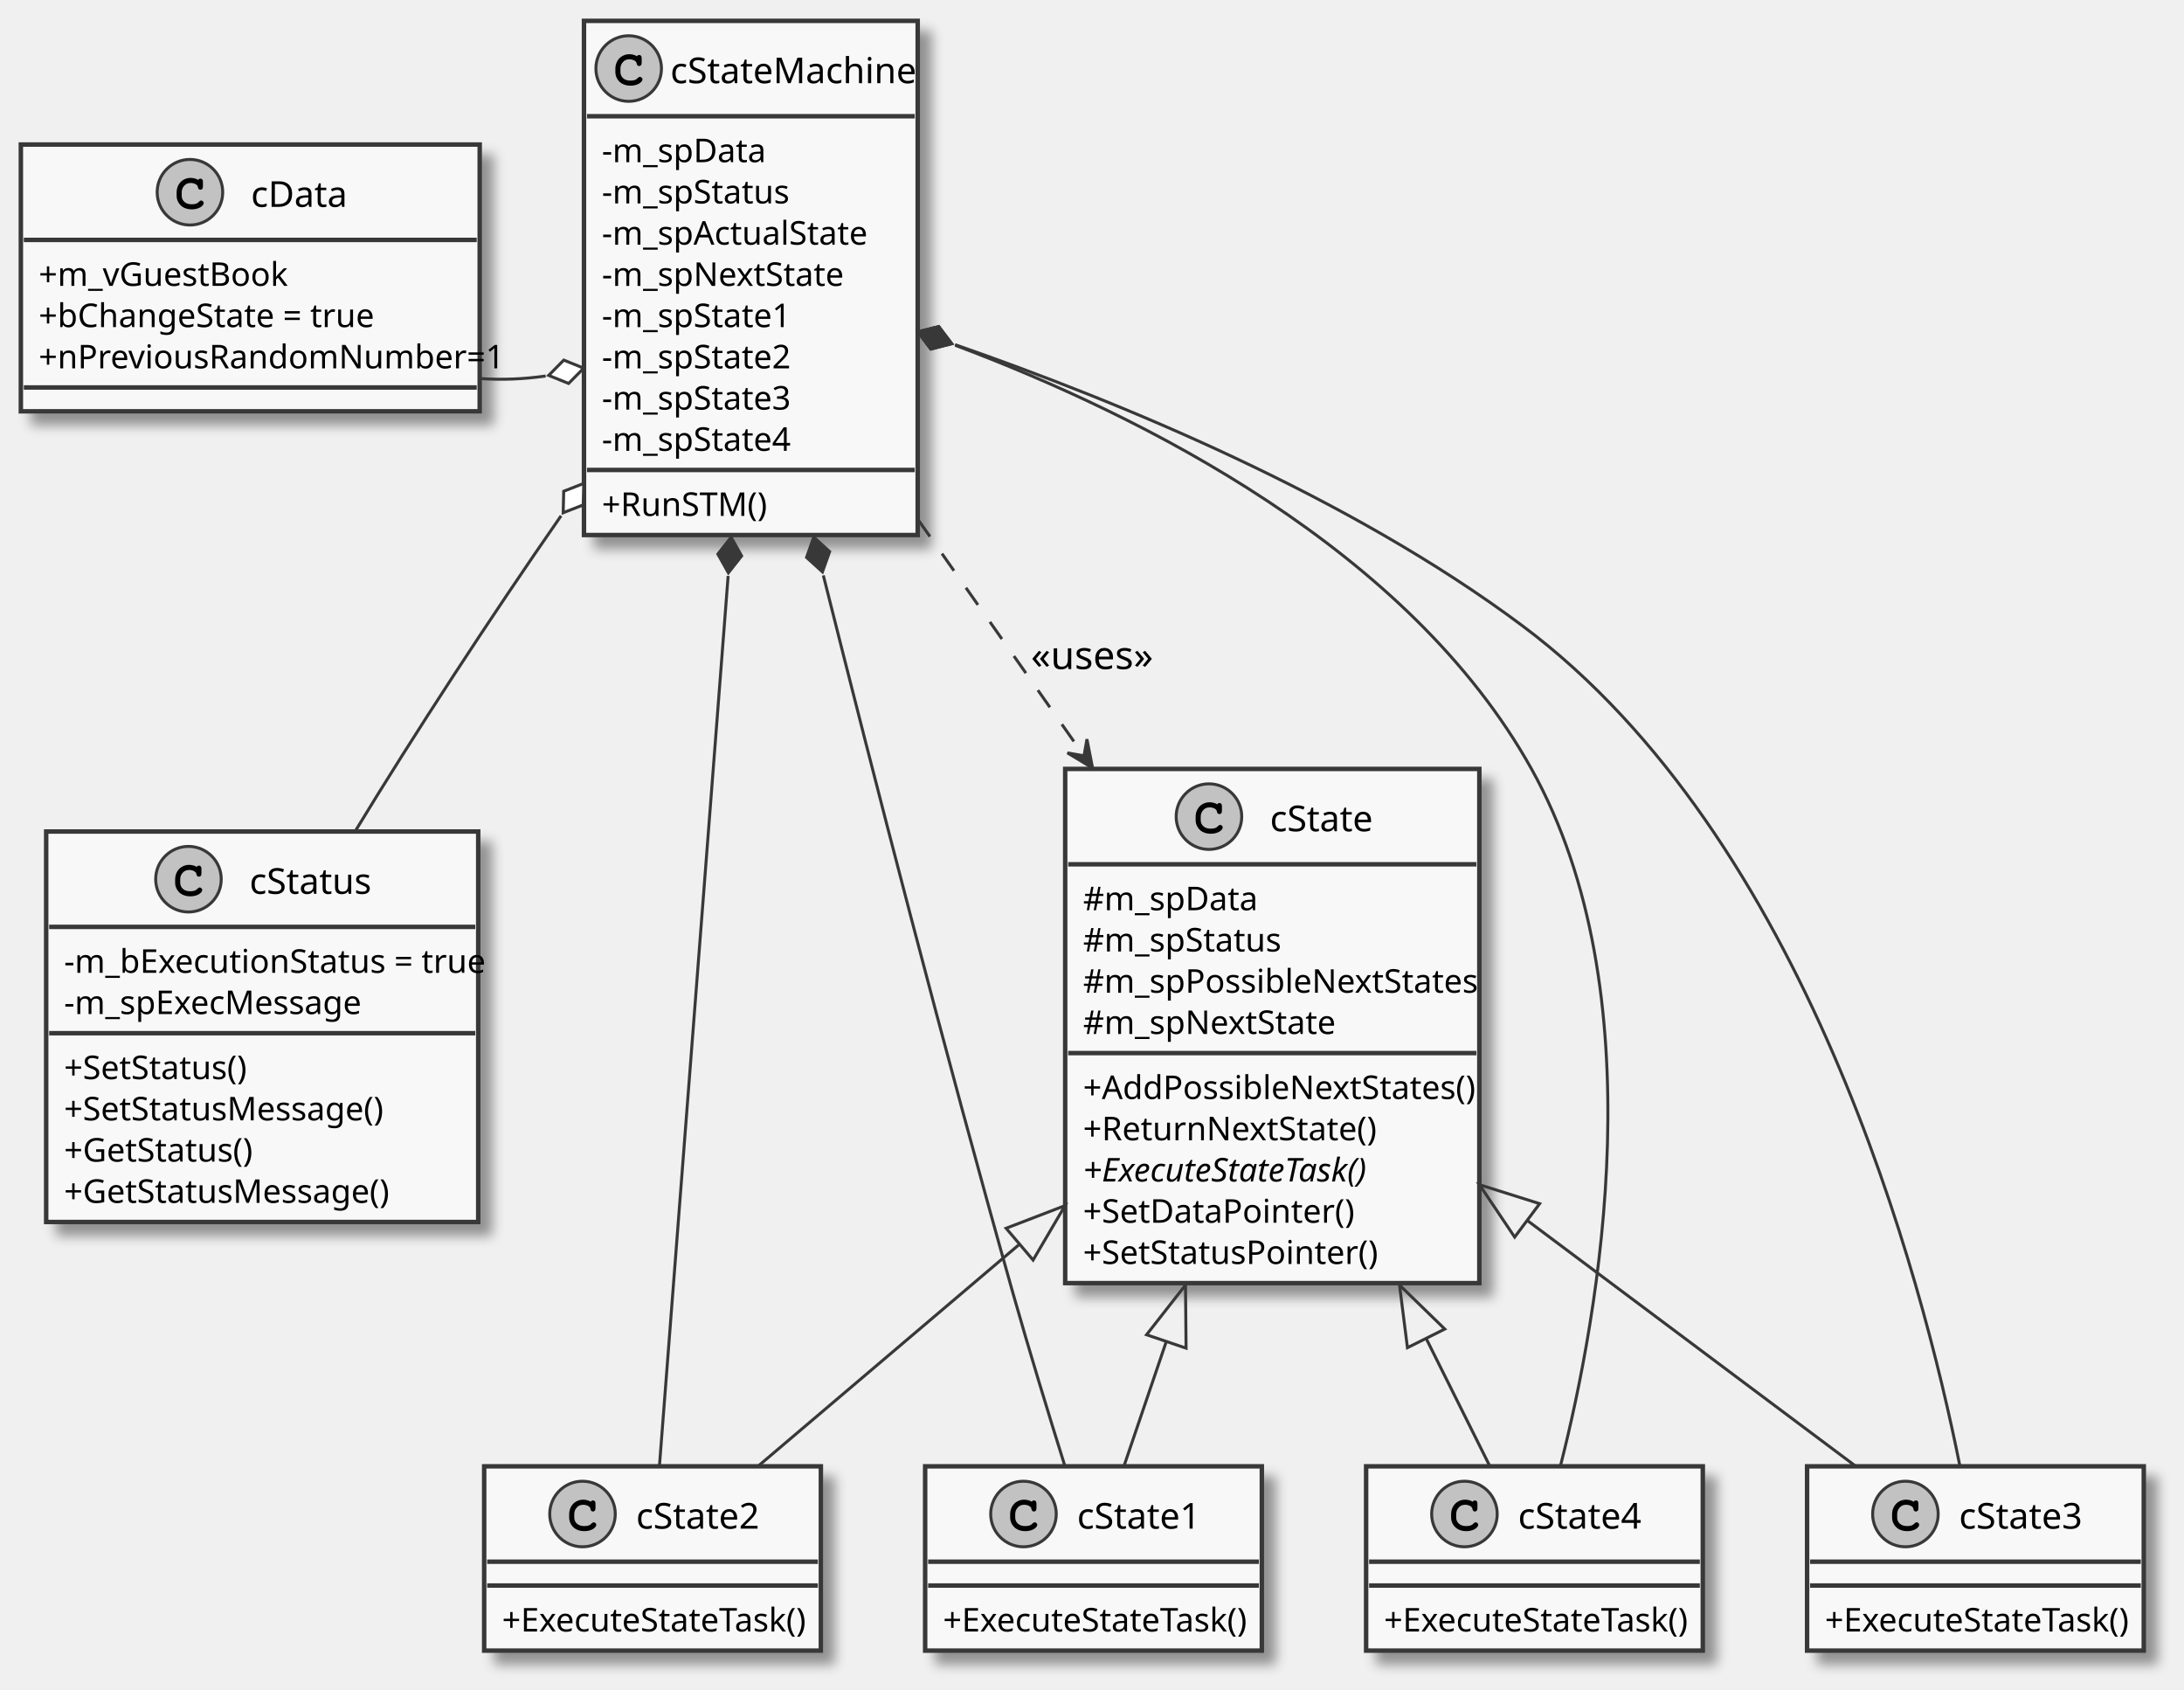
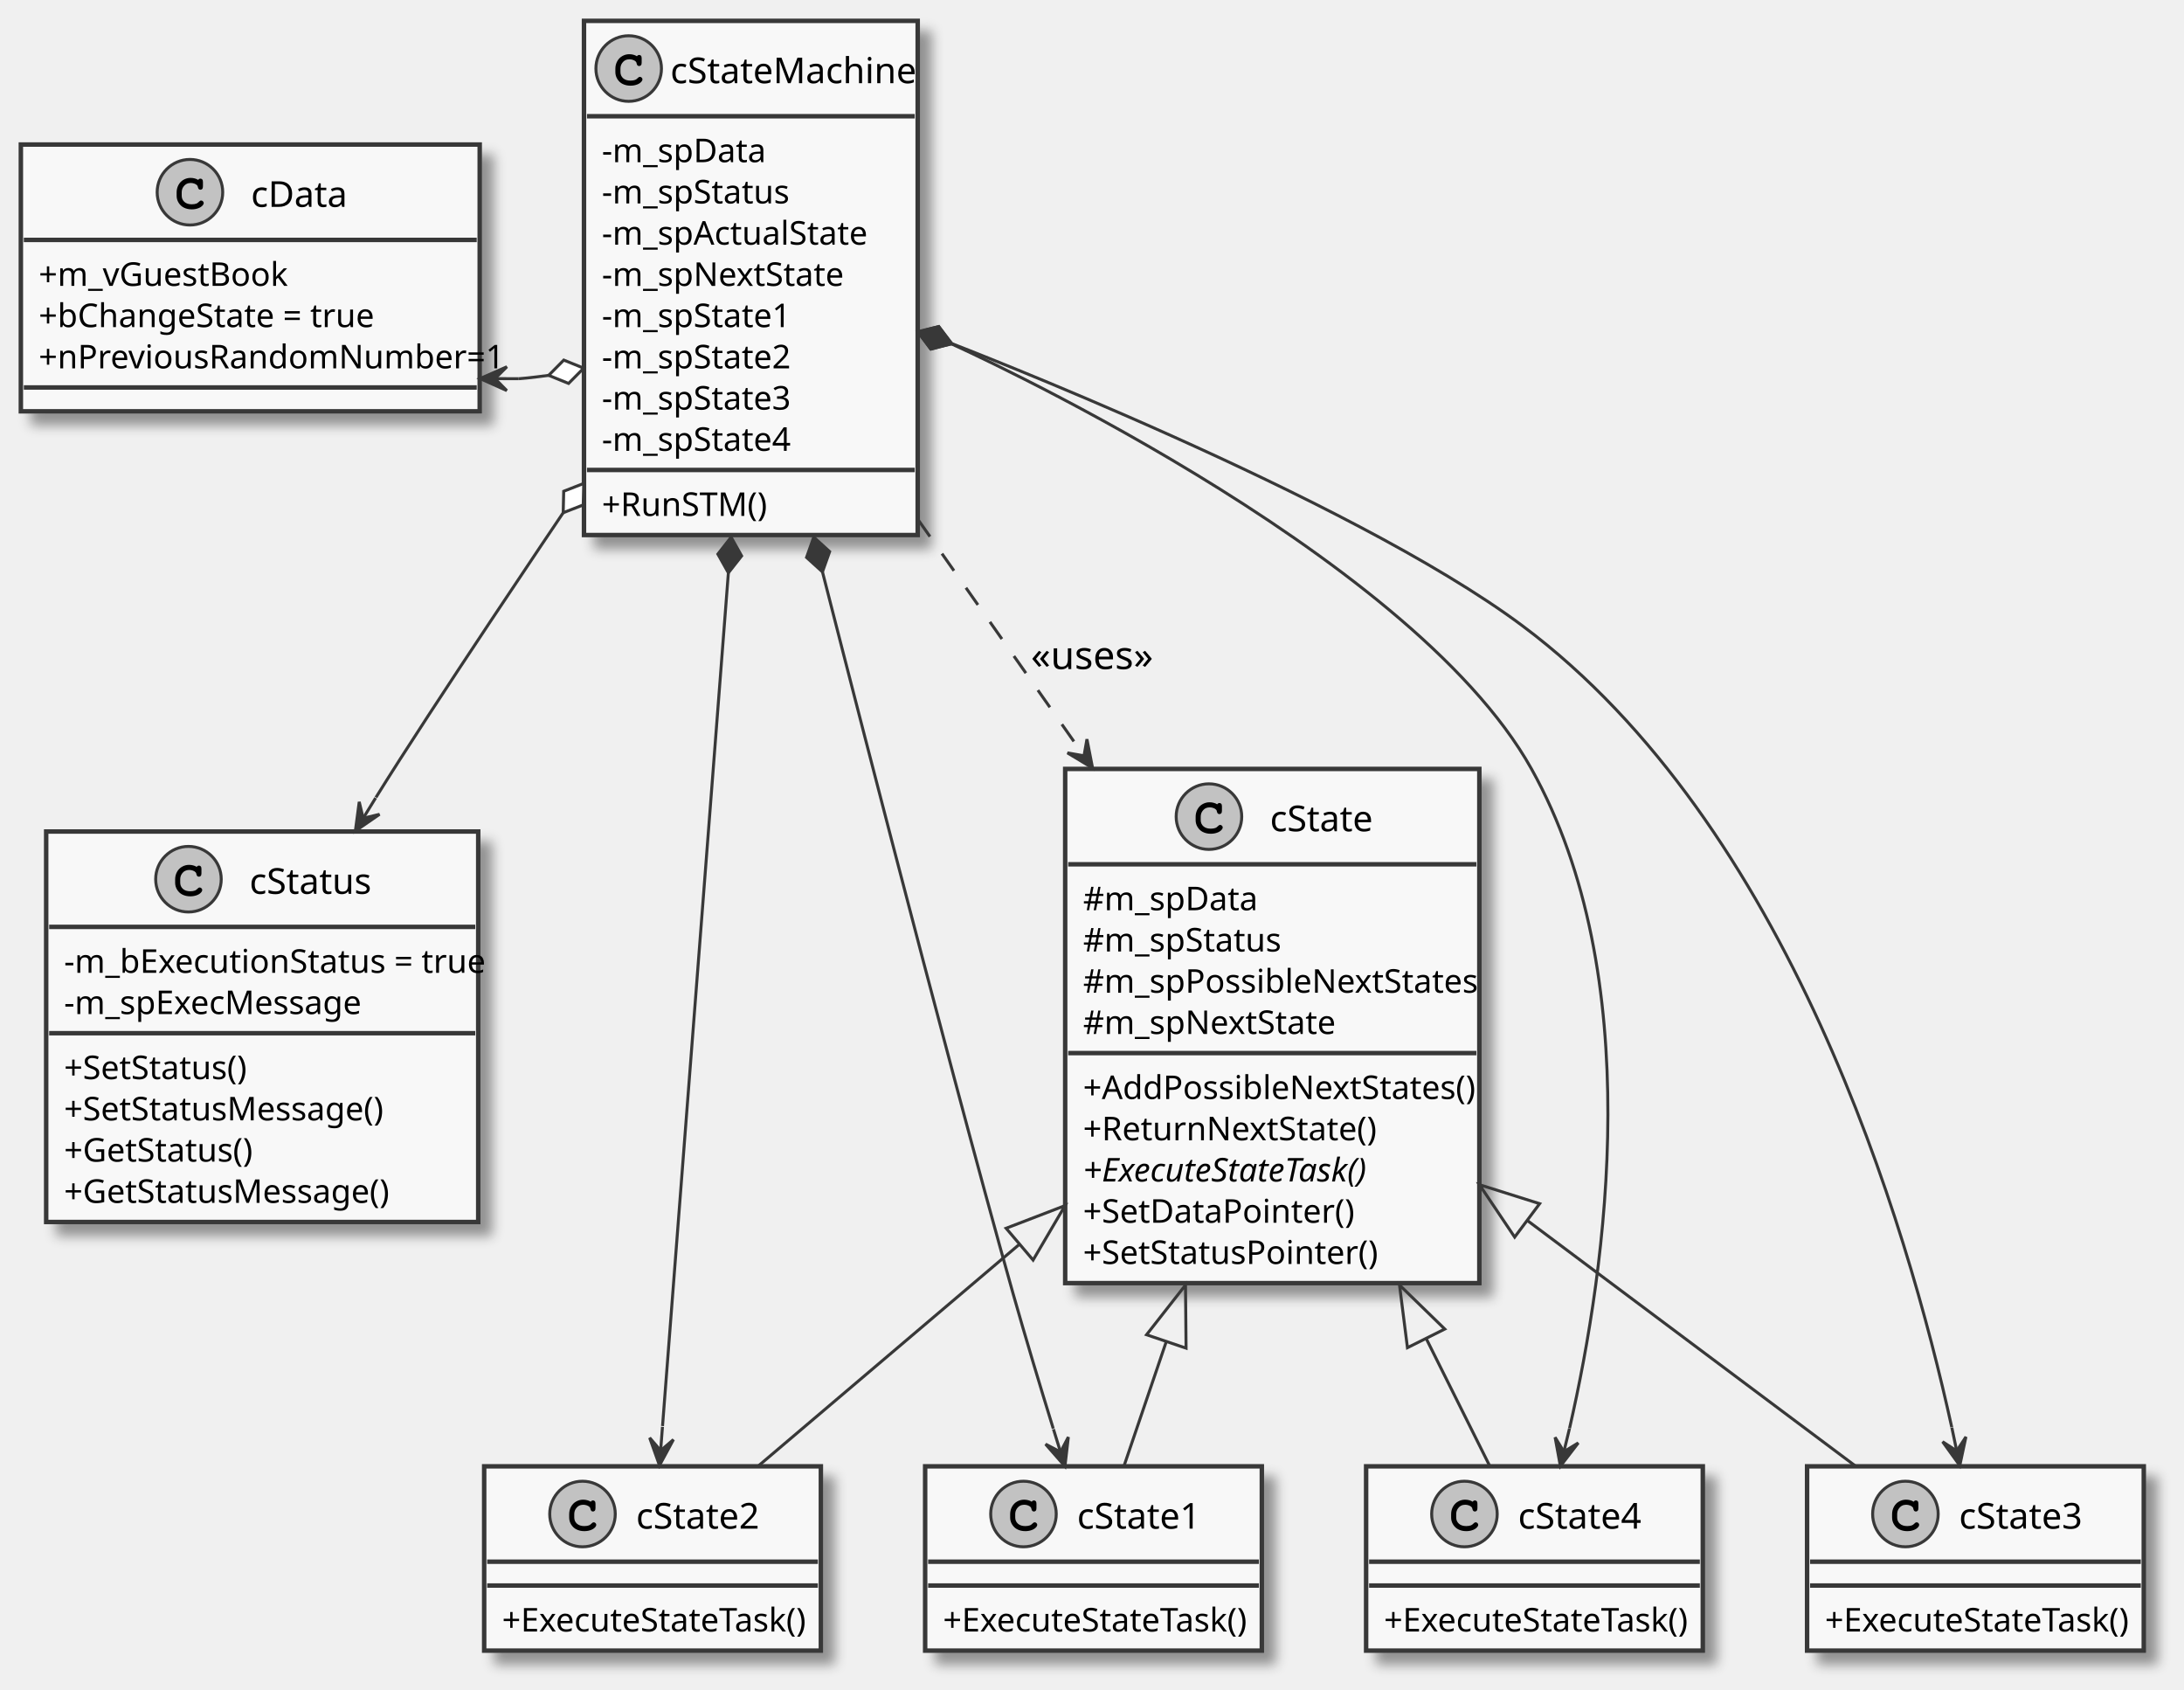
<svg xmlns="http://www.w3.org/2000/svg" contentScriptType="application/ecmascript" contentStyleType="text/css" height="567px" preserveAspectRatio="none" style="width:733px;height:567px;" version="1.1" viewBox="0 0 733 567" width="733px" zoomAndPan="magnify">
  <defs>
-     <filter height="300%" id="ffrjzjwrd09sx" width="300%" x="-1" y="-1">
+     <filter height="300%" id="f1s987btlnj2cx" width="300%" x="-1" y="-1">
      <feGaussianBlur result="blurOut" stdDeviation="2.0" />
      <feColorMatrix in="blurOut" result="blurOut2" type="matrix" values="0 0 0 0 0 0 0 0 0 0 0 0 0 0 0 0 0 0 .4 0" />
      <feOffset dx="4.0" dy="4.0" in="blurOut2" result="blurOut3" />
      <feBlend in="SourceGraphic" in2="blurOut3" mode="normal" />
    </filter>
  </defs>
  <g>
-     <rect codeLine="6" fill="#F8F8F8" filter="url(#ffrjzjwrd09sx)" height="89.508" id="cData" style="stroke:#383838;stroke-width:1.5;" width="154" x="7" y="48.5" />
+     <rect codeLine="6" fill="#F8F8F8" filter="url(#f1s987btlnj2cx)" height="89.508" id="cData" style="stroke:#383838;stroke-width:1.5;" width="154" x="7" y="48.5" />
    <ellipse cx="63.75" cy="64.5" fill="#C2C2C2" rx="11" ry="11" style="stroke:#383838;stroke-width:1.0;" />
    <path d="M66.516,60.375 Q66.672,60.156 66.859,60.047 Q67.047,59.938 67.266,59.938 Q67.641,59.938 67.875,60.203 Q68.109,60.453 68.109,61.062 L68.109,62.516 Q68.109,63.125 67.875,63.391 Q67.641,63.656 67.266,63.656 Q66.922,63.656 66.719,63.453 Q66.516,63.266 66.406,62.75 Q66.359,62.391 66.172,62.203 Q65.844,61.828 65.234,61.609 Q64.625,61.391 64,61.391 Q63.234,61.391 62.594,61.719 Q61.969,62.047 61.469,62.797 Q60.984,63.547 60.984,64.578 L60.984,65.672 Q60.984,66.906 61.875,67.734 Q62.766,68.547 64.359,68.547 Q65.297,68.547 65.953,68.297 Q66.344,68.141 66.766,67.703 Q67.031,67.438 67.172,67.359 Q67.328,67.281 67.531,67.281 Q67.859,67.281 68.109,67.547 Q68.375,67.797 68.375,68.141 Q68.375,68.484 68.031,68.891 Q67.531,69.469 66.734,69.797 Q65.656,70.25 64.359,70.25 Q62.844,70.25 61.641,69.625 Q60.656,69.125 59.969,68.062 Q59.281,66.984 59.281,65.703 L59.281,64.547 Q59.281,63.219 59.891,62.078 Q60.516,60.922 61.609,60.312 Q62.703,59.688 63.938,59.688 Q64.672,59.688 65.312,59.859 Q65.969,60.016 66.516,60.375 Z " fill="#000000" />
    <text fill="#000000" font-family="sans-serif" font-size="12" lengthAdjust="spacing" textLength="32" x="84.25" y="69.41">cData</text>
    <line style="stroke:#383838;stroke-width:1.5;" x1="8" x2="160" y1="80.5" y2="80.5" />
    <text fill="#000000" font-family="sans-serif" font-size="11" lengthAdjust="spacing" textLength="79" x="13" y="95.919">+m_vGuestBook</text>
    <text fill="#000000" font-family="sans-serif" font-size="11" lengthAdjust="spacing" textLength="105" x="13" y="109.755">+bChangeState = true</text>
    <text fill="#000000" font-family="sans-serif" font-size="11" lengthAdjust="spacing" textLength="142" x="13" y="123.591">+nPreviousRandomNumber=1</text>
    <line style="stroke:#383838;stroke-width:1.5;" x1="8" x2="160" y1="130.008" y2="130.008" />
-     <rect codeLine="12" fill="#F8F8F8" filter="url(#ffrjzjwrd09sx)" height="131.016" id="cStatus" style="stroke:#383838;stroke-width:1.5;" width="145" x="15.5" y="279" />
+     <rect codeLine="12" fill="#F8F8F8" filter="url(#f1s987btlnj2cx)" height="131.016" id="cStatus" style="stroke:#383838;stroke-width:1.5;" width="145" x="15.5" y="279" />
    <ellipse cx="63.25" cy="295" fill="#C2C2C2" rx="11" ry="11" style="stroke:#383838;stroke-width:1.0;" />
    <path d="M66.016,290.875 Q66.172,290.656 66.359,290.547 Q66.547,290.438 66.766,290.438 Q67.141,290.438 67.375,290.703 Q67.609,290.953 67.609,291.562 L67.609,293.016 Q67.609,293.625 67.375,293.891 Q67.141,294.156 66.766,294.156 Q66.422,294.156 66.219,293.953 Q66.016,293.766 65.906,293.25 Q65.859,292.891 65.672,292.703 Q65.344,292.328 64.734,292.109 Q64.125,291.891 63.5,291.891 Q62.734,291.891 62.094,292.219 Q61.469,292.547 60.969,293.297 Q60.484,294.047 60.484,295.078 L60.484,296.172 Q60.484,297.406 61.375,298.234 Q62.266,299.047 63.859,299.047 Q64.797,299.047 65.453,298.797 Q65.844,298.641 66.266,298.203 Q66.531,297.938 66.672,297.859 Q66.828,297.781 67.031,297.781 Q67.359,297.781 67.609,298.047 Q67.875,298.297 67.875,298.641 Q67.875,298.984 67.531,299.391 Q67.031,299.969 66.234,300.297 Q65.156,300.75 63.859,300.75 Q62.344,300.75 61.141,300.125 Q60.156,299.625 59.469,298.562 Q58.781,297.484 58.781,296.203 L58.781,295.047 Q58.781,293.719 59.391,292.578 Q60.016,291.422 61.109,290.812 Q62.203,290.188 63.438,290.188 Q64.172,290.188 64.812,290.359 Q65.469,290.516 66.016,290.875 Z " fill="#000000" />
    <text fill="#000000" font-family="sans-serif" font-size="12" lengthAdjust="spacing" textLength="41" x="83.75" y="299.91">cStatus</text>
    <line style="stroke:#383838;stroke-width:1.5;" x1="16.5" x2="159.5" y1="311" y2="311" />
    <text fill="#000000" font-family="sans-serif" font-size="11" lengthAdjust="spacing" textLength="133" x="21.5" y="326.419">-m_bExecutionStatus = true</text>
    <text fill="#000000" font-family="sans-serif" font-size="11" lengthAdjust="spacing" textLength="98" x="21.5" y="340.255">-m_spExecMessage</text>
    <line style="stroke:#383838;stroke-width:1.5;" x1="16.5" x2="159.5" y1="346.672" y2="346.672" />
    <text fill="#000000" font-family="sans-serif" font-size="11" lengthAdjust="spacing" textLength="61" x="21.5" y="362.091">+SetStatus()</text>
    <text fill="#000000" font-family="sans-serif" font-size="11" lengthAdjust="spacing" textLength="105" x="21.5" y="375.927">+SetStatusMessage()</text>
    <text fill="#000000" font-family="sans-serif" font-size="11" lengthAdjust="spacing" textLength="62" x="21.5" y="389.763">+GetStatus()</text>
    <text fill="#000000" font-family="sans-serif" font-size="11" lengthAdjust="spacing" textLength="106" x="21.5" y="403.599">+GetStatusMessage()</text>
-     <rect codeLine="21" fill="#F8F8F8" filter="url(#ffrjzjwrd09sx)" height="172.523" id="cStateMachine" style="stroke:#383838;stroke-width:1.5;" width="112" x="196" y="7" />
+     <rect codeLine="21" fill="#F8F8F8" filter="url(#f1s987btlnj2cx)" height="172.523" id="cStateMachine" style="stroke:#383838;stroke-width:1.5;" width="112" x="196" y="7" />
    <ellipse cx="211" cy="23" fill="#C2C2C2" rx="11" ry="11" style="stroke:#383838;stroke-width:1.0;" />
    <path d="M213.766,18.875 Q213.922,18.656 214.109,18.547 Q214.297,18.438 214.516,18.438 Q214.891,18.438 215.125,18.703 Q215.359,18.953 215.359,19.562 L215.359,21.016 Q215.359,21.625 215.125,21.891 Q214.891,22.156 214.516,22.156 Q214.172,22.156 213.969,21.953 Q213.766,21.766 213.656,21.25 Q213.609,20.891 213.422,20.703 Q213.094,20.328 212.484,20.109 Q211.875,19.891 211.25,19.891 Q210.484,19.891 209.844,20.219 Q209.219,20.547 208.719,21.297 Q208.234,22.047 208.234,23.078 L208.234,24.172 Q208.234,25.406 209.125,26.234 Q210.016,27.047 211.609,27.047 Q212.547,27.047 213.203,26.797 Q213.594,26.641 214.016,26.203 Q214.281,25.938 214.422,25.859 Q214.578,25.781 214.781,25.781 Q215.109,25.781 215.359,26.047 Q215.625,26.297 215.625,26.641 Q215.625,26.984 215.281,27.391 Q214.781,27.969 213.984,28.297 Q212.906,28.75 211.609,28.75 Q210.094,28.75 208.891,28.125 Q207.906,27.625 207.219,26.562 Q206.531,25.484 206.531,24.203 L206.531,23.047 Q206.531,21.719 207.141,20.578 Q207.766,19.422 208.859,18.812 Q209.953,18.188 211.188,18.188 Q211.922,18.188 212.562,18.359 Q213.219,18.516 213.766,18.875 Z " fill="#000000" />
    <text fill="#000000" font-family="sans-serif" font-size="12" lengthAdjust="spacing" textLength="80" x="225" y="27.91">cStateMachine</text>
    <line style="stroke:#383838;stroke-width:1.5;" x1="197" x2="307" y1="39" y2="39" />
    <text fill="#000000" font-family="sans-serif" font-size="11" lengthAdjust="spacing" textLength="52" x="202" y="54.419">-m_spData</text>
    <text fill="#000000" font-family="sans-serif" font-size="11" lengthAdjust="spacing" textLength="61" x="202" y="68.255">-m_spStatus</text>
    <text fill="#000000" font-family="sans-serif" font-size="11" lengthAdjust="spacing" textLength="86" x="202" y="82.091">-m_spActualState</text>
    <text fill="#000000" font-family="sans-serif" font-size="11" lengthAdjust="spacing" textLength="77" x="202" y="95.927">-m_spNextState</text>
    <text fill="#000000" font-family="sans-serif" font-size="11" lengthAdjust="spacing" textLength="61" x="202" y="109.763">-m_spState1</text>
    <text fill="#000000" font-family="sans-serif" font-size="11" lengthAdjust="spacing" textLength="61" x="202" y="123.599">-m_spState2</text>
    <text fill="#000000" font-family="sans-serif" font-size="11" lengthAdjust="spacing" textLength="61" x="202" y="137.435">-m_spState3</text>
    <text fill="#000000" font-family="sans-serif" font-size="11" lengthAdjust="spacing" textLength="61" x="202" y="151.27">-m_spState4</text>
    <line style="stroke:#383838;stroke-width:1.5;" x1="197" x2="307" y1="157.688" y2="157.688" />
    <text fill="#000000" font-family="sans-serif" font-size="11" lengthAdjust="spacing" textLength="54" x="202" y="173.106">+RunSTM()</text>
-     <rect codeLine="33" fill="#F8F8F8" filter="url(#ffrjzjwrd09sx)" height="172.523" id="cState" style="stroke:#383838;stroke-width:1.5;" width="139" x="357.5" y="258" />
+     <rect codeLine="33" fill="#F8F8F8" filter="url(#f1s987btlnj2cx)" height="172.523" id="cState" style="stroke:#383838;stroke-width:1.5;" width="139" x="357.5" y="258" />
    <ellipse cx="405.75" cy="274" fill="#C2C2C2" rx="11" ry="11" style="stroke:#383838;stroke-width:1.0;" />
    <path d="M408.516,269.875 Q408.672,269.656 408.859,269.547 Q409.047,269.438 409.266,269.438 Q409.641,269.438 409.875,269.703 Q410.109,269.953 410.109,270.562 L410.109,272.016 Q410.109,272.625 409.875,272.891 Q409.641,273.156 409.266,273.156 Q408.922,273.156 408.719,272.953 Q408.516,272.766 408.406,272.25 Q408.359,271.891 408.172,271.703 Q407.844,271.328 407.234,271.109 Q406.625,270.891 406,270.891 Q405.234,270.891 404.594,271.219 Q403.969,271.547 403.469,272.297 Q402.984,273.047 402.984,274.078 L402.984,275.172 Q402.984,276.406 403.875,277.234 Q404.766,278.047 406.359,278.047 Q407.297,278.047 407.953,277.797 Q408.344,277.641 408.766,277.203 Q409.031,276.938 409.172,276.859 Q409.328,276.781 409.531,276.781 Q409.859,276.781 410.109,277.047 Q410.375,277.297 410.375,277.641 Q410.375,277.984 410.031,278.391 Q409.531,278.969 408.734,279.297 Q407.656,279.75 406.359,279.75 Q404.844,279.75 403.641,279.125 Q402.656,278.625 401.969,277.562 Q401.281,276.484 401.281,275.203 L401.281,274.047 Q401.281,272.719 401.891,271.578 Q402.516,270.422 403.609,269.812 Q404.703,269.188 405.938,269.188 Q406.672,269.188 407.312,269.359 Q407.969,269.516 408.516,269.875 Z " fill="#000000" />
    <text fill="#000000" font-family="sans-serif" font-size="12" lengthAdjust="spacing" textLength="34" x="426.25" y="278.91">cState</text>
    <line style="stroke:#383838;stroke-width:1.5;" x1="358.5" x2="495.5" y1="290" y2="290" />
    <text fill="#000000" font-family="sans-serif" font-size="11" lengthAdjust="spacing" textLength="54" x="363.5" y="305.419">#m_spData</text>
    <text fill="#000000" font-family="sans-serif" font-size="11" lengthAdjust="spacing" textLength="63" x="363.5" y="319.255">#m_spStatus</text>
    <text fill="#000000" font-family="sans-serif" font-size="11" lengthAdjust="spacing" textLength="125" x="363.5" y="333.091">#m_spPossibleNextStates</text>
    <text fill="#000000" font-family="sans-serif" font-size="11" lengthAdjust="spacing" textLength="79" x="363.5" y="346.927">#m_spNextState</text>
    <line style="stroke:#383838;stroke-width:1.5;" x1="358.5" x2="495.5" y1="353.344" y2="353.344" />
    <text fill="#000000" font-family="sans-serif" font-size="11" lengthAdjust="spacing" textLength="127" x="363.5" y="368.763">+AddPossibleNextStates()</text>
    <text fill="#000000" font-family="sans-serif" font-size="11" lengthAdjust="spacing" textLength="93" x="363.5" y="382.599">+ReturnNextState()</text>
    <text fill="#000000" font-family="sans-serif" font-size="11" font-style="italic" lengthAdjust="spacing" textLength="104" x="363.5" y="396.435">+ExecuteStateTask()</text>
    <text fill="#000000" font-family="sans-serif" font-size="11" lengthAdjust="spacing" textLength="85" x="363.5" y="410.271">+SetDataPointer()</text>
    <text fill="#000000" font-family="sans-serif" font-size="11" lengthAdjust="spacing" textLength="94" x="363.5" y="424.106">+SetStatusPointer()</text>
-     <rect codeLine="44" fill="#F8F8F8" filter="url(#ffrjzjwrd09sx)" height="61.836" id="cState1" style="stroke:#383838;stroke-width:1.5;" width="113" x="310.5" y="492" />
+     <rect codeLine="44" fill="#F8F8F8" filter="url(#f1s987btlnj2cx)" height="61.836" id="cState1" style="stroke:#383838;stroke-width:1.5;" width="113" x="310.5" y="492" />
    <ellipse cx="343.5" cy="508" fill="#C2C2C2" rx="11" ry="11" style="stroke:#383838;stroke-width:1.0;" />
    <path d="M346.266,503.875 Q346.422,503.656 346.609,503.547 Q346.797,503.438 347.016,503.438 Q347.391,503.438 347.625,503.703 Q347.859,503.953 347.859,504.562 L347.859,506.016 Q347.859,506.625 347.625,506.891 Q347.391,507.156 347.016,507.156 Q346.672,507.156 346.469,506.953 Q346.266,506.766 346.156,506.25 Q346.109,505.891 345.922,505.703 Q345.594,505.328 344.984,505.109 Q344.375,504.891 343.75,504.891 Q342.984,504.891 342.344,505.219 Q341.719,505.547 341.219,506.297 Q340.734,507.047 340.734,508.078 L340.734,509.172 Q340.734,510.406 341.625,511.234 Q342.516,512.047 344.109,512.047 Q345.047,512.047 345.703,511.797 Q346.094,511.641 346.516,511.203 Q346.781,510.938 346.922,510.859 Q347.078,510.781 347.281,510.781 Q347.609,510.781 347.859,511.047 Q348.125,511.297 348.125,511.641 Q348.125,511.984 347.781,512.391 Q347.281,512.969 346.484,513.297 Q345.406,513.75 344.109,513.75 Q342.594,513.75 341.391,513.125 Q340.406,512.625 339.719,511.562 Q339.031,510.484 339.031,509.203 L339.031,508.047 Q339.031,506.719 339.641,505.578 Q340.266,504.422 341.359,503.812 Q342.453,503.188 343.688,503.188 Q344.422,503.188 345.062,503.359 Q345.719,503.516 346.266,503.875 Z " fill="#000000" />
    <text fill="#000000" font-family="sans-serif" font-size="12" lengthAdjust="spacing" textLength="41" x="361.5" y="512.91">cState1</text>
    <line style="stroke:#383838;stroke-width:1.5;" x1="311.5" x2="422.5" y1="524" y2="524" />
    <line style="stroke:#383838;stroke-width:1.5;" x1="311.5" x2="422.5" y1="532" y2="532" />
    <text fill="#000000" font-family="sans-serif" font-size="11" lengthAdjust="spacing" textLength="101" x="316.5" y="547.419">+ExecuteStateTask()</text>
-     <rect codeLine="47" fill="#F8F8F8" filter="url(#ffrjzjwrd09sx)" height="61.836" id="cState2" style="stroke:#383838;stroke-width:1.5;" width="113" x="162.5" y="492" />
+     <rect codeLine="47" fill="#F8F8F8" filter="url(#f1s987btlnj2cx)" height="61.836" id="cState2" style="stroke:#383838;stroke-width:1.5;" width="113" x="162.5" y="492" />
    <ellipse cx="195.5" cy="508" fill="#C2C2C2" rx="11" ry="11" style="stroke:#383838;stroke-width:1.0;" />
    <path d="M198.266,503.875 Q198.422,503.656 198.609,503.547 Q198.797,503.438 199.016,503.438 Q199.391,503.438 199.625,503.703 Q199.859,503.953 199.859,504.562 L199.859,506.016 Q199.859,506.625 199.625,506.891 Q199.391,507.156 199.016,507.156 Q198.672,507.156 198.469,506.953 Q198.266,506.766 198.156,506.25 Q198.109,505.891 197.922,505.703 Q197.594,505.328 196.984,505.109 Q196.375,504.891 195.75,504.891 Q194.984,504.891 194.344,505.219 Q193.719,505.547 193.219,506.297 Q192.734,507.047 192.734,508.078 L192.734,509.172 Q192.734,510.406 193.625,511.234 Q194.516,512.047 196.109,512.047 Q197.047,512.047 197.703,511.797 Q198.094,511.641 198.516,511.203 Q198.781,510.938 198.922,510.859 Q199.078,510.781 199.281,510.781 Q199.609,510.781 199.859,511.047 Q200.125,511.297 200.125,511.641 Q200.125,511.984 199.781,512.391 Q199.281,512.969 198.484,513.297 Q197.406,513.75 196.109,513.75 Q194.594,513.75 193.391,513.125 Q192.406,512.625 191.719,511.562 Q191.031,510.484 191.031,509.203 L191.031,508.047 Q191.031,506.719 191.641,505.578 Q192.266,504.422 193.359,503.812 Q194.453,503.188 195.688,503.188 Q196.422,503.188 197.062,503.359 Q197.719,503.516 198.266,503.875 Z " fill="#000000" />
    <text fill="#000000" font-family="sans-serif" font-size="12" lengthAdjust="spacing" textLength="41" x="213.5" y="512.91">cState2</text>
    <line style="stroke:#383838;stroke-width:1.5;" x1="163.5" x2="274.5" y1="524" y2="524" />
    <line style="stroke:#383838;stroke-width:1.5;" x1="163.5" x2="274.5" y1="532" y2="532" />
    <text fill="#000000" font-family="sans-serif" font-size="11" lengthAdjust="spacing" textLength="101" x="168.5" y="547.419">+ExecuteStateTask()</text>
-     <rect codeLine="50" fill="#F8F8F8" filter="url(#ffrjzjwrd09sx)" height="61.836" id="cState3" style="stroke:#383838;stroke-width:1.5;" width="113" x="606.5" y="492" />
+     <rect codeLine="50" fill="#F8F8F8" filter="url(#f1s987btlnj2cx)" height="61.836" id="cState3" style="stroke:#383838;stroke-width:1.5;" width="113" x="606.5" y="492" />
    <ellipse cx="639.5" cy="508" fill="#C2C2C2" rx="11" ry="11" style="stroke:#383838;stroke-width:1.0;" />
    <path d="M642.266,503.875 Q642.422,503.656 642.609,503.547 Q642.797,503.438 643.016,503.438 Q643.391,503.438 643.625,503.703 Q643.859,503.953 643.859,504.562 L643.859,506.016 Q643.859,506.625 643.625,506.891 Q643.391,507.156 643.016,507.156 Q642.672,507.156 642.469,506.953 Q642.266,506.766 642.156,506.25 Q642.109,505.891 641.922,505.703 Q641.594,505.328 640.984,505.109 Q640.375,504.891 639.75,504.891 Q638.984,504.891 638.344,505.219 Q637.719,505.547 637.219,506.297 Q636.734,507.047 636.734,508.078 L636.734,509.172 Q636.734,510.406 637.625,511.234 Q638.516,512.047 640.109,512.047 Q641.047,512.047 641.703,511.797 Q642.094,511.641 642.516,511.203 Q642.781,510.938 642.922,510.859 Q643.078,510.781 643.281,510.781 Q643.609,510.781 643.859,511.047 Q644.125,511.297 644.125,511.641 Q644.125,511.984 643.781,512.391 Q643.281,512.969 642.484,513.297 Q641.406,513.75 640.109,513.75 Q638.594,513.75 637.391,513.125 Q636.406,512.625 635.719,511.562 Q635.031,510.484 635.031,509.203 L635.031,508.047 Q635.031,506.719 635.641,505.578 Q636.266,504.422 637.359,503.812 Q638.453,503.188 639.688,503.188 Q640.422,503.188 641.062,503.359 Q641.719,503.516 642.266,503.875 Z " fill="#000000" />
    <text fill="#000000" font-family="sans-serif" font-size="12" lengthAdjust="spacing" textLength="41" x="657.5" y="512.91">cState3</text>
    <line style="stroke:#383838;stroke-width:1.5;" x1="607.5" x2="718.5" y1="524" y2="524" />
    <line style="stroke:#383838;stroke-width:1.5;" x1="607.5" x2="718.5" y1="532" y2="532" />
    <text fill="#000000" font-family="sans-serif" font-size="11" lengthAdjust="spacing" textLength="101" x="612.5" y="547.419">+ExecuteStateTask()</text>
-     <rect codeLine="53" fill="#F8F8F8" filter="url(#ffrjzjwrd09sx)" height="61.836" id="cState4" style="stroke:#383838;stroke-width:1.5;" width="113" x="458.5" y="492" />
+     <rect codeLine="53" fill="#F8F8F8" filter="url(#f1s987btlnj2cx)" height="61.836" id="cState4" style="stroke:#383838;stroke-width:1.5;" width="113" x="458.5" y="492" />
    <ellipse cx="491.5" cy="508" fill="#C2C2C2" rx="11" ry="11" style="stroke:#383838;stroke-width:1.0;" />
    <path d="M494.266,503.875 Q494.422,503.656 494.609,503.547 Q494.797,503.438 495.016,503.438 Q495.391,503.438 495.625,503.703 Q495.859,503.953 495.859,504.562 L495.859,506.016 Q495.859,506.625 495.625,506.891 Q495.391,507.156 495.016,507.156 Q494.672,507.156 494.469,506.953 Q494.266,506.766 494.156,506.25 Q494.109,505.891 493.922,505.703 Q493.594,505.328 492.984,505.109 Q492.375,504.891 491.75,504.891 Q490.984,504.891 490.344,505.219 Q489.719,505.547 489.219,506.297 Q488.734,507.047 488.734,508.078 L488.734,509.172 Q488.734,510.406 489.625,511.234 Q490.516,512.047 492.109,512.047 Q493.047,512.047 493.703,511.797 Q494.094,511.641 494.516,511.203 Q494.781,510.938 494.922,510.859 Q495.078,510.781 495.281,510.781 Q495.609,510.781 495.859,511.047 Q496.125,511.297 496.125,511.641 Q496.125,511.984 495.781,512.391 Q495.281,512.969 494.484,513.297 Q493.406,513.75 492.109,513.75 Q490.594,513.75 489.391,513.125 Q488.406,512.625 487.719,511.562 Q487.031,510.484 487.031,509.203 L487.031,508.047 Q487.031,506.719 487.641,505.578 Q488.266,504.422 489.359,503.812 Q490.453,503.188 491.688,503.188 Q492.422,503.188 493.062,503.359 Q493.719,503.516 494.266,503.875 Z " fill="#000000" />
    <text fill="#000000" font-family="sans-serif" font-size="12" lengthAdjust="spacing" textLength="41" x="509.5" y="512.91">cState4</text>
    <line style="stroke:#383838;stroke-width:1.5;" x1="459.5" x2="570.5" y1="524" y2="524" />
    <line style="stroke:#383838;stroke-width:1.5;" x1="459.5" x2="570.5" y1="532" y2="532" />
    <text fill="#000000" font-family="sans-serif" font-size="11" lengthAdjust="spacing" textLength="101" x="464.5" y="547.419">+ExecuteStateTask()</text>
    <path codeLine="57" d="M391.4,450.23 C386.24,465.4 381.32,479.89 377.26,491.83 " fill="none" id="cState-backto-cState1" style="stroke:#383838;stroke-width:1.0;" />
    <polygon fill="none" points="384.81,447.85,397.88,431.16,398.07,452.35,384.81,447.85" style="stroke:#383838;stroke-width:1.0;" />
    <path codeLine="58" d="M342.19,417.46 C311.6,443.42 278.71,471.33 254.62,491.78 " fill="none" id="cState-backto-cState2" style="stroke:#383838;stroke-width:1.0;" />
    <polygon fill="none" points="337.67,412.12,357.45,404.52,346.73,422.79,337.67,412.12" style="stroke:#383838;stroke-width:1.0;" />
    <path codeLine="59" d="M512.58,409.5 C550.17,437.61 592.52,469.29 622.68,491.85 " fill="none" id="cState-backto-cState3" style="stroke:#383838;stroke-width:1.0;" />
    <polygon fill="none" points="508.36,415.09,496.53,397.5,516.74,403.87,508.36,415.09" style="stroke:#383838;stroke-width:1.0;" />
    <path codeLine="60" d="M478.71,449.22 C486.46,464.75 493.87,479.62 499.96,491.83 " fill="none" id="cState-backto-cState4" style="stroke:#383838;stroke-width:1.0;" />
    <polygon fill="none" points="472.37,452.19,469.71,431.16,484.9,445.94,472.37,452.19" style="stroke:#383838;stroke-width:1.0;" />
-     <path codeLine="63" d="M276.33,193.06 C293.39,260.99 317.15,353.23 340,434 C345.48,453.38 352.11,475 357.42,491.96 " fill="none" id="cStateMachine-backto-cState1" style="stroke:#383838;stroke-width:1.0;" />
+     <path codeLine="63" d="M276.036,191.878 C276.036,191.878 317.15,353.23 340,434 C344.2,448.83 349.06,464.98 353.5,479.35 " fill="none" id="cStateMachine-cState1" style="stroke:#383838;stroke-width:1.0;" />
+     <polygon fill="#383838" points="357.42,491.96,358.559,482.177,355.931,487.187,350.922,484.559,357.42,491.96" style="stroke:#383838;stroke-width:1.0;" />
+     <line style="stroke:#383838;stroke-width:1.0;" x1="355.931" x2="353.565" y1="487.187" y2="479.545" />
    <polygon fill="#383838" points="273.11,180.24,270.694,187.034,276.036,191.878,278.452,185.084,273.11,180.24" style="stroke:#383838;stroke-width:1.0;" />
-     <path codeLine="64" d="M244.38,193.24 C236.94,289.63 226.07,430.47 221.34,491.7 " fill="none" id="cStateMachine-backto-cState2" style="stroke:#383838;stroke-width:1.0;" />
+     <path codeLine="64" d="M244.458,192.204 C244.458,192.204 227.49,411.96 222.36,478.48 " fill="none" id="cStateMachine-cState2" style="stroke:#383838;stroke-width:1.0;" />
+     <polygon fill="#383838" points="221.34,491.7,226.02,483.034,221.724,486.715,218.044,482.419,221.34,491.7" style="stroke:#383838;stroke-width:1.0;" />
+     <line style="stroke:#383838;stroke-width:1.0;" x1="221.724" x2="222.34" y1="486.715" y2="478.74" />
    <polygon fill="#383838" points="245.38,180.24,240.931,185.915,244.458,192.204,248.907,186.53,245.38,180.24" style="stroke:#383838;stroke-width:1.0;" />
-     <path codeLine="65" d="M320.52,115.64 C375.45,134.71 452.73,166.46 511,210 C606.33,281.23 645.04,428.25 657.75,491.73 " fill="none" id="cStateMachine-backto-cState3" style="stroke:#383838;stroke-width:1.0;" />
+     <path codeLine="65" d="M319.456,115.288 C319.456,115.288 452.73,166.46 511,210 C600.37,276.77 639.98,410.17 655.05,478.89 " fill="none" id="cStateMachine-cState3" style="stroke:#383838;stroke-width:1.0;" />
+     <polygon fill="#383838" points="657.75,491.73,659.814,482.1,656.722,486.837,651.985,483.745,657.75,491.73" style="stroke:#383838;stroke-width:1.0;" />
+     <line style="stroke:#383838;stroke-width:1.0;" x1="656.722" x2="655.08" y1="486.837" y2="479.005" />
    <polygon fill="#383838" points="308.1,111.41,312.486,117.134,319.456,115.288,315.071,109.564,308.1,111.41" style="stroke:#383838;stroke-width:1.0;" />
-     <path codeLine="66" d="M320.65,115.87 C383.57,139.53 472.98,184.39 514,258 C555.94,333.27 536.82,440.37 523.7,491.95 " fill="none" id="cStateMachine-backto-cState4" style="stroke:#383838;stroke-width:1.0;" />
+     <path codeLine="66" d="M319.327,115.382 C319.327,115.382 472.98,184.39 514,258 C552.75,327.54 539.38,424.23 526.78,479.23 " fill="none" id="cStateMachine-cState4" style="stroke:#383838;stroke-width:1.0;" />
+     <polygon fill="#383838" points="523.7,491.95,529.703,484.142,524.875,487.09,521.927,482.262,523.7,491.95" style="stroke:#383838;stroke-width:1.0;" />
+     <line style="stroke:#383838;stroke-width:1.0;" x1="524.875" x2="526.755" y1="487.09" y2="479.31" />
    <polygon fill="#383838" points="308.05,111.28,312.321,117.09,319.327,115.382,315.056,109.572,308.05,111.28" style="stroke:#383838;stroke-width:1.0;" />
    <path codeLine="68" d="M308.09,174.31 C325.84,199.56 345.57,227.64 363.78,253.55 " fill="none" id="cStateMachine-to-cState" style="stroke:#383838;stroke-width:1.0;stroke-dasharray:7.0,7.0;" />
    <polygon fill="#383838" points="366.69,257.69,364.803,248.024,363.822,253.595,358.251,252.613,366.69,257.69" style="stroke:#383838;stroke-width:1.0;" />
    <text fill="#000000" font-family="sans-serif" font-size="13" lengthAdjust="spacing" textLength="42" x="346" y="224.495">«uses»</text>
-     <path codeLine="71" d="M183.13,126.16 C175.79,127.22 168.45,127.51 161.11,127.02 " fill="none" id="cStateMachine-backto-cData" style="stroke:#383838;stroke-width:1.0;" />
-     <polygon fill="#FFFFFF" points="195.9,123.53,189.215,120.826,184.148,125.957,190.833,128.661,195.9,123.53" style="stroke:#383838;stroke-width:1.0;" />
-     <path codeLine="72" d="M188.31,173.06 C164.64,207.11 138.91,246.48 119.27,278.81 " fill="none" id="cStateMachine-backto-cStatus" style="stroke:#383838;stroke-width:1.0;" />
+     <path codeLine="71" d="M184.145,125.942 C184.145,125.942 177.1,126.9 174.16,127.07 " fill="none" id="cStateMachine-cData" style="stroke:#383838;stroke-width:1.0;" />
+     <polygon fill="#383838" points="161.11,127.02,170.092,131.06,166.11,127.042,170.127,123.06,161.11,127.02" style="stroke:#383838;stroke-width:1.0;" />
+     <line style="stroke:#383838;stroke-width:1.0;" x1="166.11" x2="174.11" y1="127.042" y2="127.07" />
+     <polygon fill="#FFFFFF" points="195.9,123.53,189.219,120.817,184.145,125.942,190.826,128.654,195.9,123.53" style="stroke:#383838;stroke-width:1.0;" />
+     <path codeLine="72" d="M189.024,172.038 C189.024,172.038 144.71,237.63 126.17,267.57 " fill="none" id="cStateMachine-cStatus" style="stroke:#383838;stroke-width:1.0;" />
+     <polygon fill="#383838" points="119.27,278.81,127.385,273.23,121.884,274.548,120.566,269.047,119.27,278.81" style="stroke:#383838;stroke-width:1.0;" />
+     <line style="stroke:#383838;stroke-width:1.0;" x1="121.884" x2="126.07" y1="274.548" y2="267.73" />
    <polygon fill="#FFFFFF" points="195.91,162.21,189.191,164.828,189.024,172.038,195.743,169.419,195.91,162.21" style="stroke:#383838;stroke-width:1.0;" />
  </g>
</svg>
